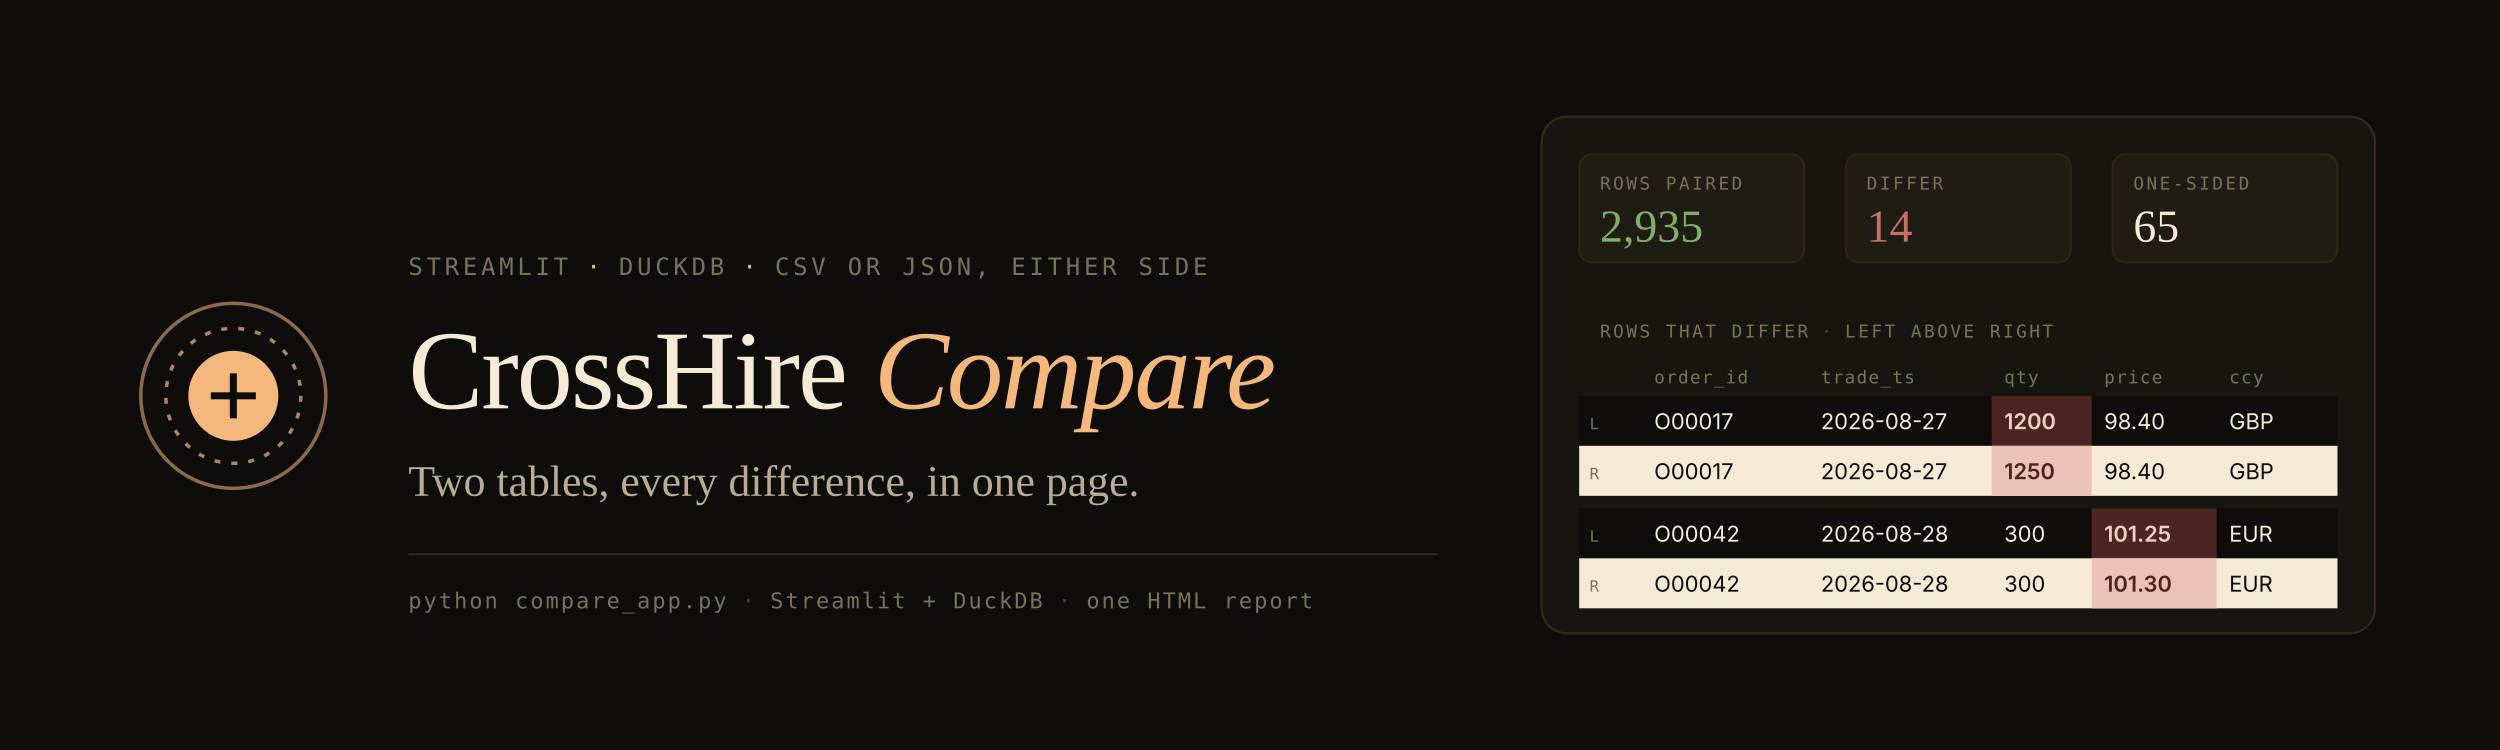
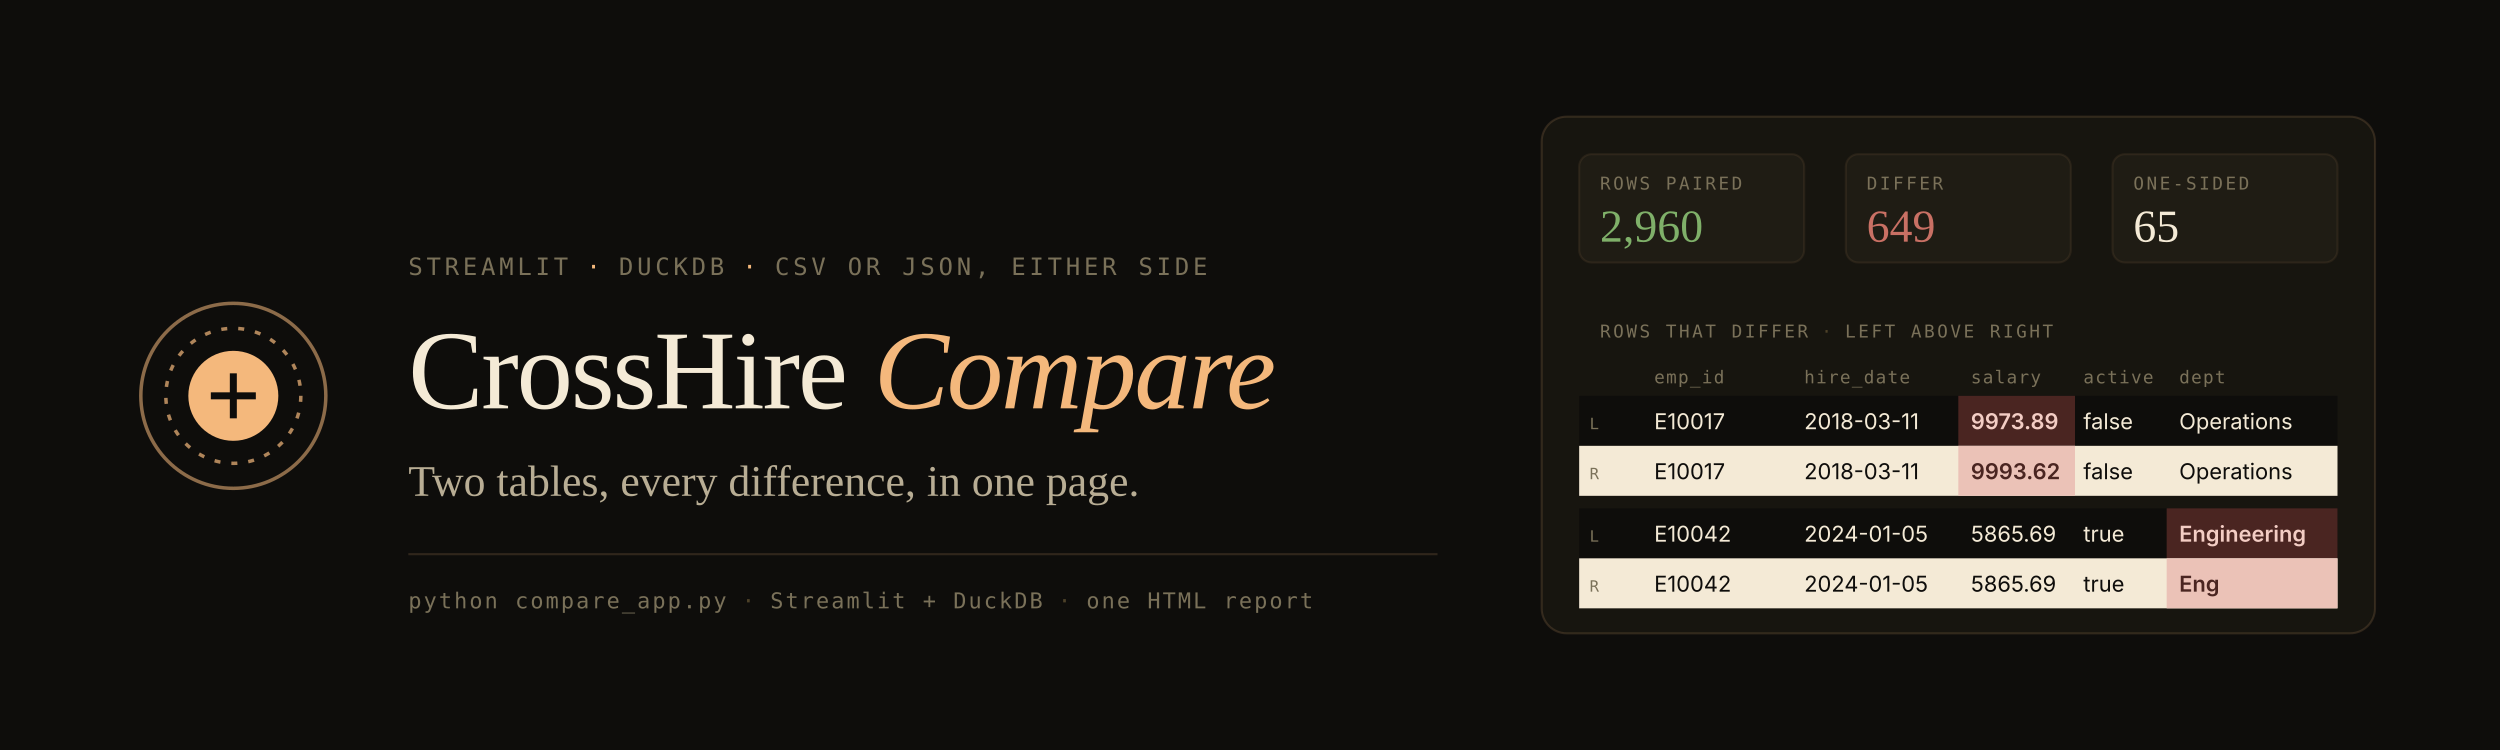
<svg xmlns="http://www.w3.org/2000/svg" width="1200" height="360" viewBox="0 0 1200 360" role="img" aria-labelledby="t d">
  <rect width="1200" height="360" fill="#0e0d0b" />
  <g transform="translate(64 142) scale(2.4)">
    <circle cx="20" cy="20" r="18.5" fill="none" stroke="#f4b87c" stroke-width="0.7" opacity="0.55" />
    <circle cx="20" cy="20" r="13.5" fill="none" stroke="#f4b87c" stroke-width="0.7" stroke-dasharray="1.2 2.2" opacity="0.7" />
    <circle cx="20" cy="20" r="9" fill="#f4b87c" />
    <line x1="20" y1="15.5" x2="20" y2="24.5" stroke="#0e0d0b" stroke-width="1.4" />
    <line x1="15.5" y1="20" x2="24.5" y2="20" stroke="#0e0d0b" stroke-width="1.4" />
  </g>
  <text x="196" y="132" font-family="ui-monospace, Menlo, Consolas, monospace" font-size="11.5" letter-spacing="1.8" fill="#7a7159">STREAMLIT <tspan fill="#f4b87c">·</tspan> DUCKDB <tspan fill="#f4b87c">·</tspan> CSV OR JSON, EITHER SIDE</text>
  <text x="196" y="196" font-family="Georgia, 'Times New Roman', serif" font-size="54" letter-spacing="-1" fill="#f4ead6">CrossHire <tspan font-style="italic" fill="#f4b87c">Compare</tspan>
  </text>
  <text x="196" y="238" font-family="Georgia, 'Times New Roman', serif" font-size="21" fill="#b8ad94">Two tables, every difference, in one page.</text>
  <line x1="196" y1="266" x2="690" y2="266" stroke="#f4b87c" stroke-opacity="0.15" />
  <text x="196" y="292" font-family="ui-monospace, Menlo, Consolas, monospace" font-size="10.5" letter-spacing="1" fill="#7a7159">python compare_app.py <tspan fill="#4d4128">·</tspan> Streamlit + DuckDB <tspan fill="#4d4128">·</tspan> one HTML report</text>
  <rect x="740" y="56" width="400" height="248" rx="12" fill="#17150f" stroke="#f4b87c" stroke-opacity="0.15" />
  <g font-family="system-ui, -apple-system, 'Segoe UI', sans-serif">
    <g font-family="ui-monospace, Menlo, Consolas, monospace" font-size="8.5" letter-spacing="1.2" fill="#7a7159">
      <rect x="758" y="74" width="108" height="52" rx="6" fill="#1f1c14" stroke="#f4b87c" stroke-opacity="0.08" />
      <rect x="886" y="74" width="108" height="52" rx="6" fill="#1f1c14" stroke="#f4b87c" stroke-opacity="0.08" />
      <rect x="1014" y="74" width="108" height="52" rx="6" fill="#1f1c14" stroke="#f4b87c" stroke-opacity="0.08" />
      <text x="768" y="91">ROWS PAIRED</text>
      <text x="896" y="91">DIFFER</text>
      <text x="1024" y="91">ONE-SIDED</text>
      <text x="768" y="162">ROWS THAT DIFFER <tspan fill="#4d4128">·</tspan> LEFT ABOVE RIGHT</text>
    </g>
    <g font-family="Georgia, 'Times New Roman', serif" font-size="22">
-       <text x="768" y="116" fill="#7fb069">2,935</text>
-       <text x="896" y="116" fill="#c97064">14</text>
+       <text x="768" y="116" fill="#7fb069">2,960</text>
+       <text x="896" y="116" fill="#c97064">649</text>
      <text x="1024" y="116" fill="#f4ead6">65</text>
    </g>
    <g font-family="ui-monospace, Menlo, Consolas, monospace" font-size="8.5" letter-spacing="0.6" fill="#7a7159">
-       <text x="794" y="184">order_id</text>
-       <text x="874" y="184">trade_ts</text>
-       <text x="962" y="184">qty</text>
-       <text x="1010" y="184">price</text>
-       <text x="1070" y="184">ccy</text>
+       <text x="794" y="184">emp_id</text>
+       <text x="866" y="184">hire_date</text>
+       <text x="946" y="184">salary</text>
+       <text x="1000" y="184">active</text>
+       <text x="1046" y="184">dept</text>
    </g>
    <rect x="758" y="190" width="364" height="24" fill="#0e0d0b" />
-     <rect x="956" y="190" width="48" height="24" fill="#4a2521" />
+     <rect x="940" y="190" width="56" height="24" fill="#4a2521" />
    <g font-size="10.5" fill="#f4ead6">
      <text x="763" y="206" font-family="ui-monospace, Menlo, Consolas, monospace" font-size="7.5" letter-spacing="1" fill="#7a7159">L</text>
-       <text x="794" y="206">O00017</text>
-       <text x="874" y="206">2026-08-27</text>
-       <text x="962" y="206" fill="#f3cdc4" font-weight="600">1200</text>
-       <text x="1010" y="206">98.40</text>
-       <text x="1070" y="206">GBP</text>
+       <text x="794" y="206">E10017</text>
+       <text x="866" y="206">2018-03-11</text>
+       <text x="946" y="206" fill="#f3cdc4" font-weight="600">9973.89</text>
+       <text x="1000" y="206">false</text>
+       <text x="1046" y="206">Operations</text>
    </g>
    <rect x="758" y="214" width="364" height="24" fill="#f4ead6" />
-     <rect x="956" y="214" width="48" height="24" fill="#ebc2b7" />
+     <rect x="940" y="214" width="56" height="24" fill="#ebc2b7" />
    <g font-size="10.5" fill="#0e0d0b">
      <text x="763" y="230" font-family="ui-monospace, Menlo, Consolas, monospace" font-size="7.5" letter-spacing="1" fill="#7a7159">R</text>
-       <text x="794" y="230">O00017</text>
-       <text x="874" y="230">2026-08-27</text>
-       <text x="962" y="230" fill="#4a2521" font-weight="600">1250</text>
-       <text x="1010" y="230">98.40</text>
-       <text x="1070" y="230">GBP</text>
+       <text x="794" y="230">E10017</text>
+       <text x="866" y="230">2018-03-11</text>
+       <text x="946" y="230" fill="#4a2521" font-weight="600">9993.62</text>
+       <text x="1000" y="230">false</text>
+       <text x="1046" y="230">Operations</text>
    </g>
    <rect x="758" y="244" width="364" height="24" fill="#0e0d0b" />
-     <rect x="1004" y="244" width="60" height="24" fill="#4a2521" />
+     <rect x="1040" y="244" width="82" height="24" fill="#4a2521" />
    <g font-size="10.5" fill="#f4ead6">
      <text x="763" y="260" font-family="ui-monospace, Menlo, Consolas, monospace" font-size="7.5" letter-spacing="1" fill="#7a7159">L</text>
-       <text x="794" y="260">O00042</text>
-       <text x="874" y="260">2026-08-28</text>
-       <text x="962" y="260">300</text>
-       <text x="1010" y="260" fill="#f3cdc4" font-weight="600">101.25</text>
-       <text x="1070" y="260">EUR</text>
+       <text x="794" y="260">E10042</text>
+       <text x="866" y="260">2024-01-05</text>
+       <text x="946" y="260">5865.69</text>
+       <text x="1000" y="260">true</text>
+       <text x="1046" y="260" fill="#f3cdc4" font-weight="600">Engineering</text>
    </g>
    <rect x="758" y="268" width="364" height="24" fill="#f4ead6" />
-     <rect x="1004" y="268" width="60" height="24" fill="#ebc2b7" />
+     <rect x="1040" y="268" width="82" height="24" fill="#ebc2b7" />
    <g font-size="10.5" fill="#0e0d0b">
      <text x="763" y="284" font-family="ui-monospace, Menlo, Consolas, monospace" font-size="7.5" letter-spacing="1" fill="#7a7159">R</text>
-       <text x="794" y="284">O00042</text>
-       <text x="874" y="284">2026-08-28</text>
-       <text x="962" y="284">300</text>
-       <text x="1010" y="284" fill="#4a2521" font-weight="600">101.30</text>
-       <text x="1070" y="284">EUR</text>
+       <text x="794" y="284">E10042</text>
+       <text x="866" y="284">2024-01-05</text>
+       <text x="946" y="284">5865.69</text>
+       <text x="1000" y="284">true</text>
+       <text x="1046" y="284" fill="#4a2521" font-weight="600">Eng</text>
    </g>
  </g>
</svg>
